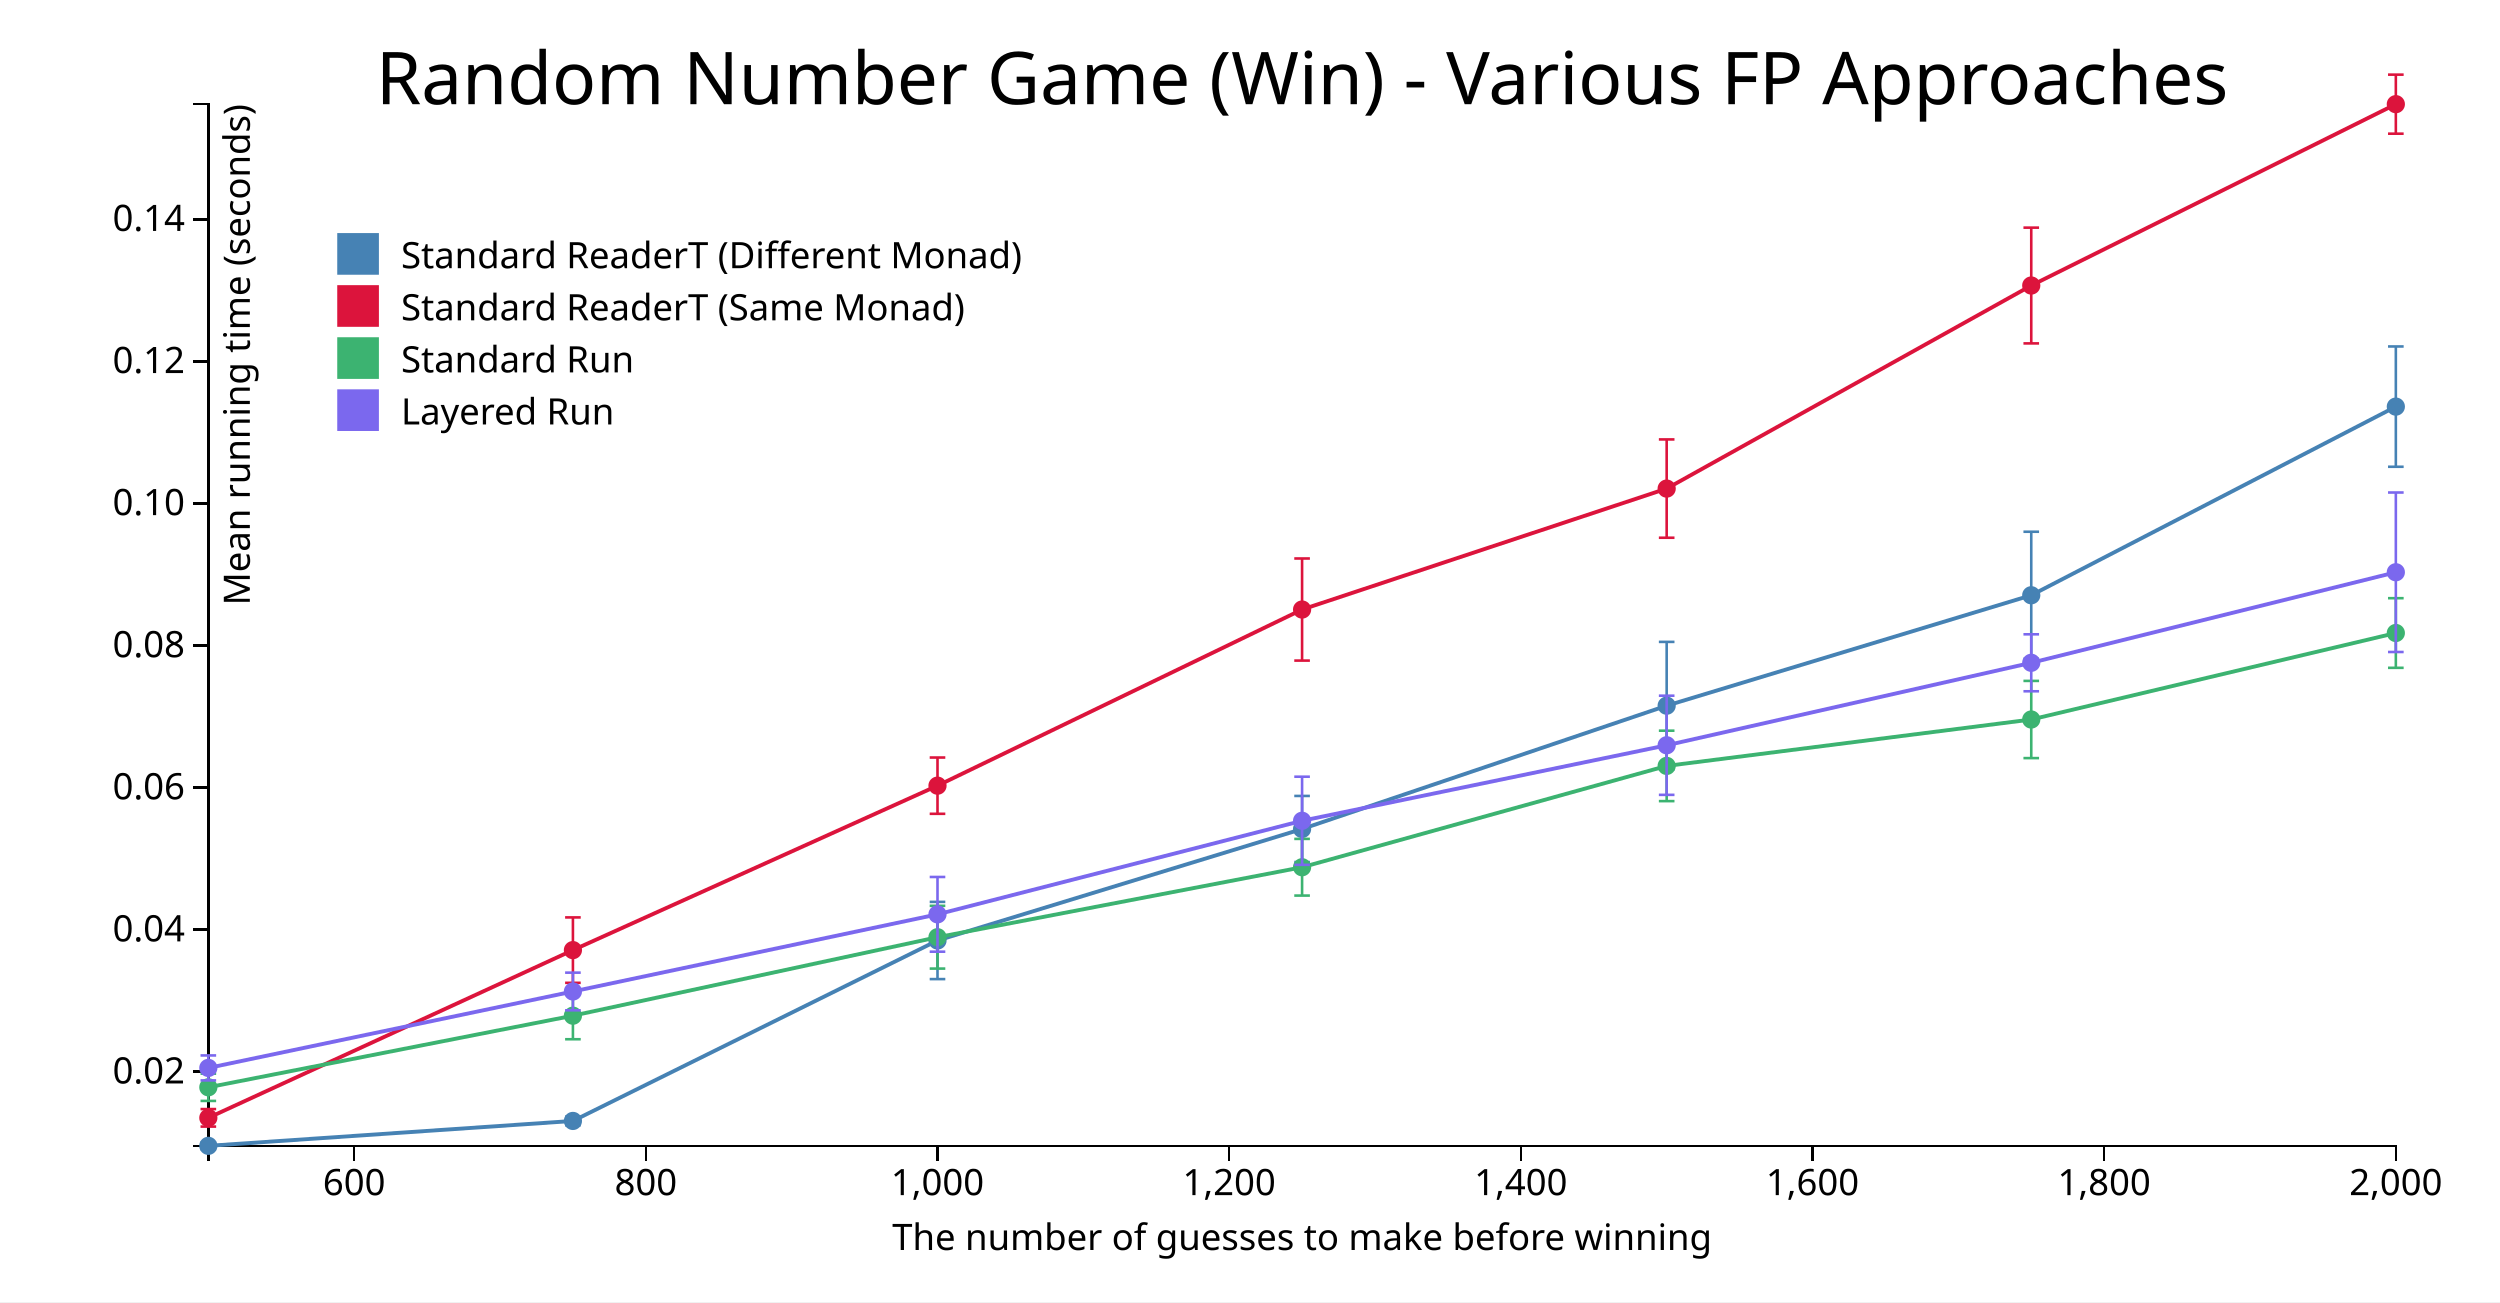
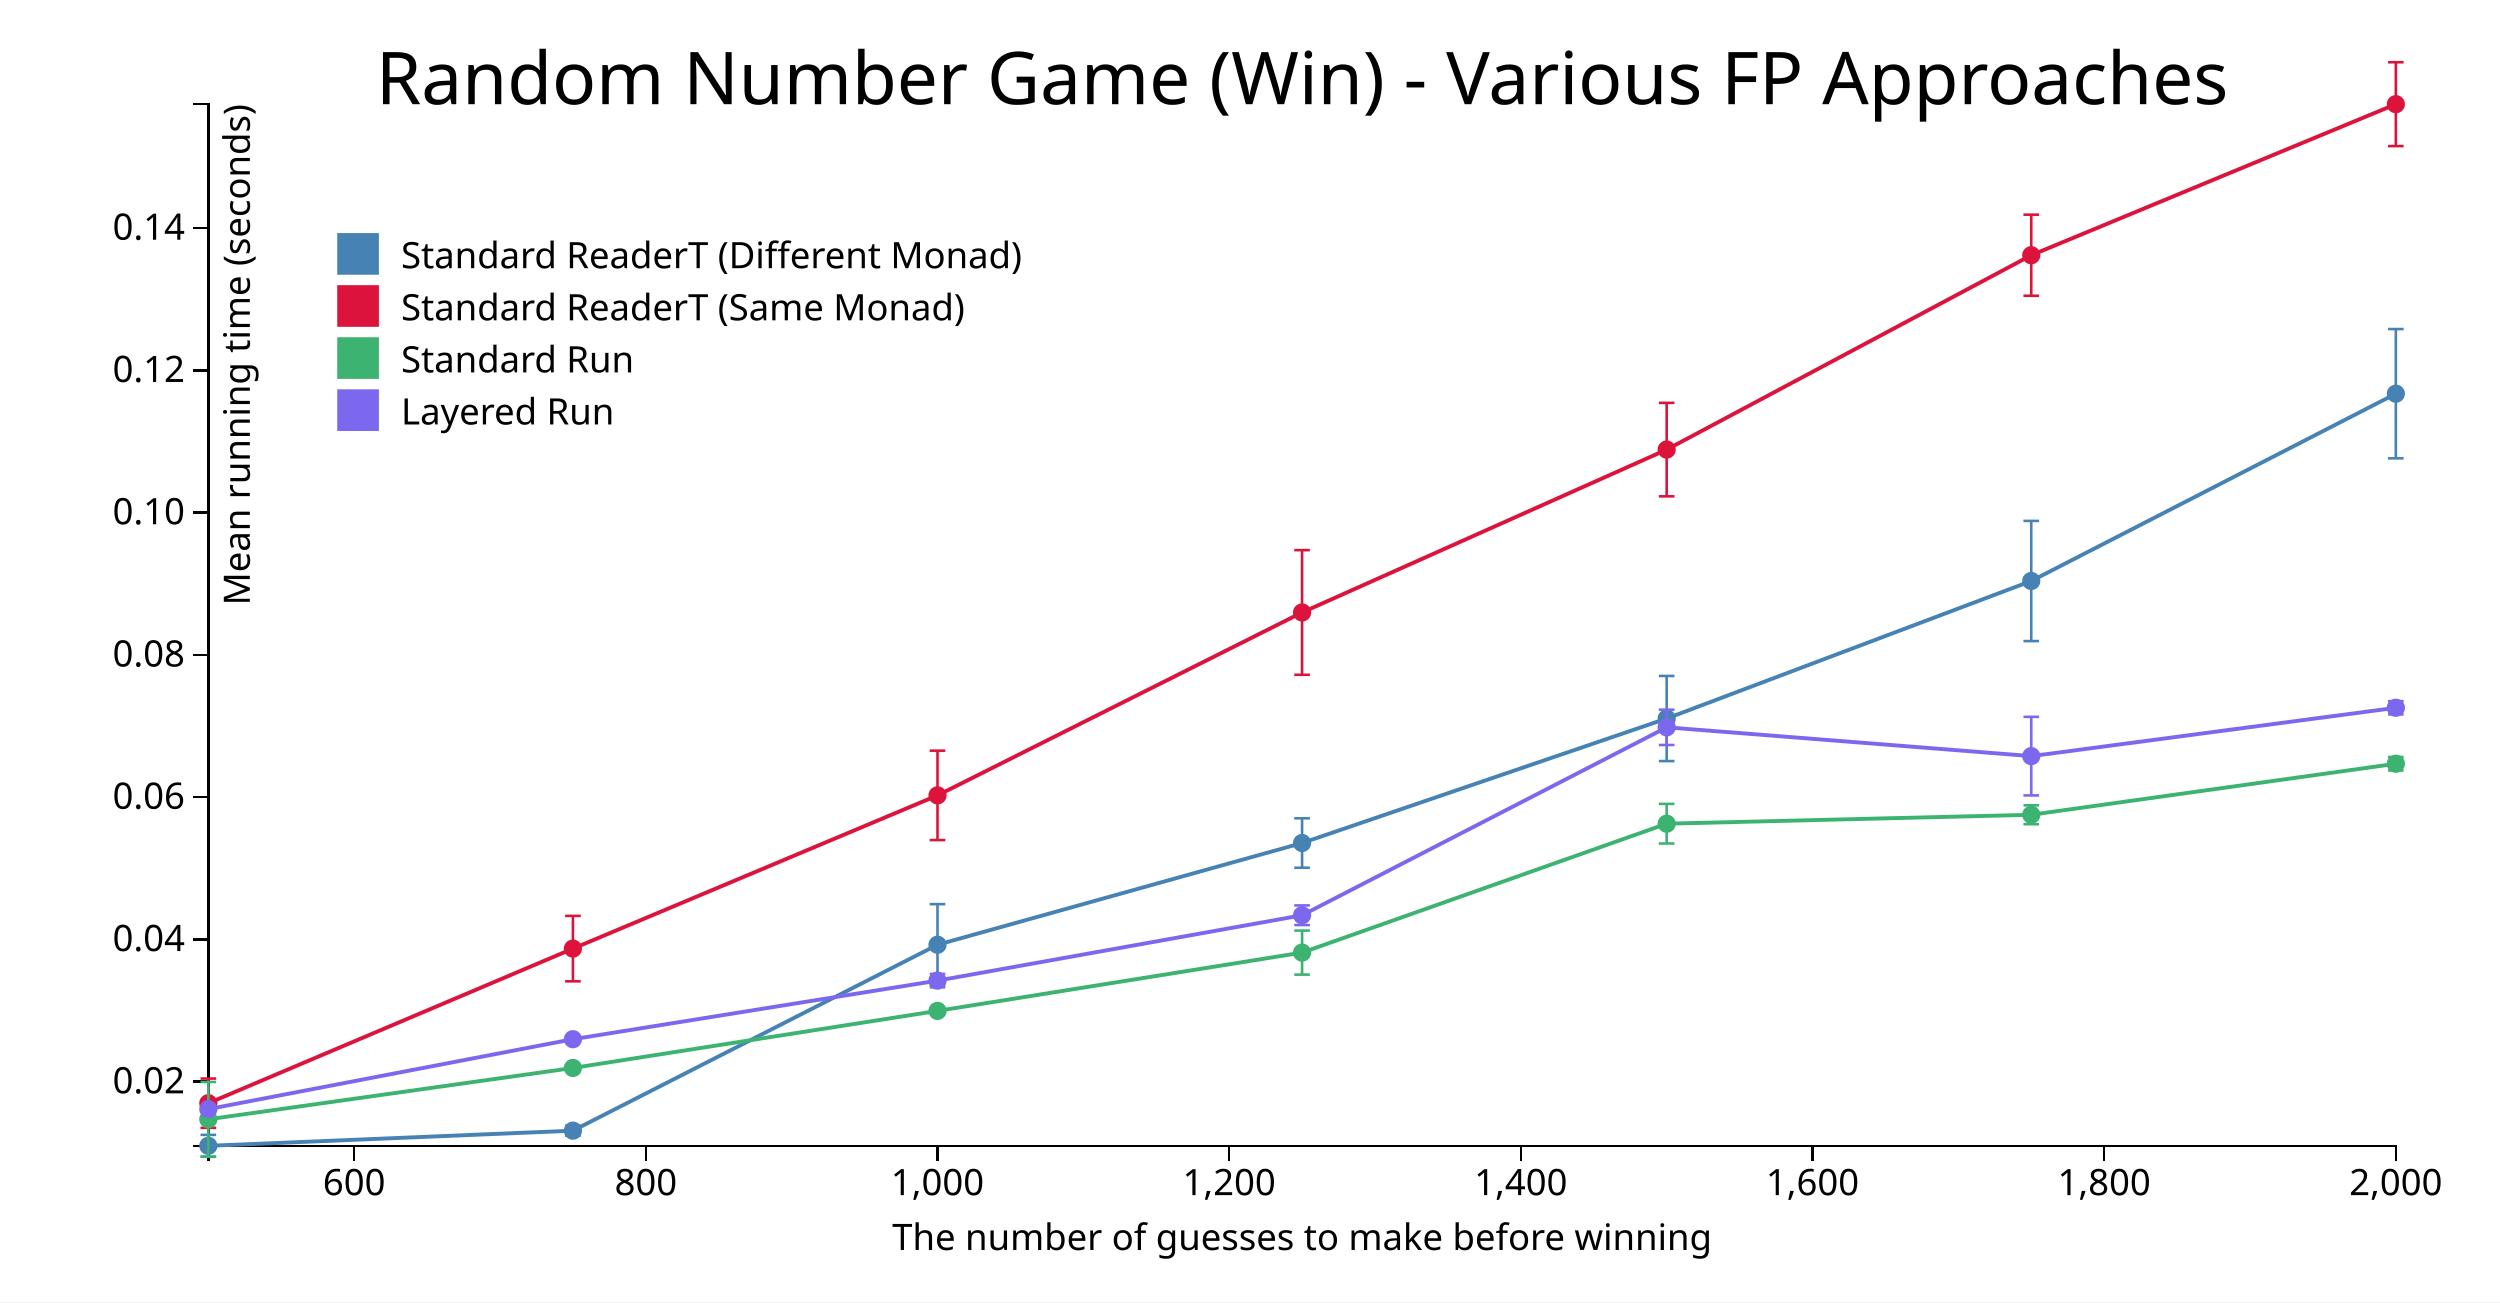
<svg xmlns="http://www.w3.org/2000/svg" width="960" height="500">
  <defs>
    <style type="text/css">
.background {
  fill: white;
}

text {
  font-size: 14px;
  font-family: sans-serif;
}

.axis-path,
.axis-line {
  fill: none;
  stroke: #000;
  stroke-width: 1px;
  shape-rendering: crispEdges;
}

.line {
  fill: none;
  stroke-width: 1.5px;
}

.data-series-0 {
  stroke: steelblue;
  fill: steelblue;
}

.data-series-1 {
  stroke: crimson;
  fill: crimson;
}

.data-series-2 {
  stroke: mediumseagreen;
  fill: mediumseagreen;
}

.data-series-3 {
  stroke: mediumslateblue;
  fill: mediumslateblue;
}

.data-series-4 {
  stroke: goldenrod;
  fill: goldenrod;
}

.error-bar {
  fill: none;
}
</style>
  </defs>
  <rect width="960" height="500" class="background" />
  <g transform="translate(80,40)">
    <g transform="translate(420, 0)">
      <text style="text-anchor: middle; font-size: 28px;">Random Number Game (Win) - Various FP Approaches</text>
    </g>
    <g class="x axis" transform="translate(0,400)">
      <g class="tick" style="opacity: 1;" transform="translate(56,0)">
        <line y2="6" x2="0" class="axis-line" />
        <text dy=".71em" style="text-anchor: middle;" y="9" x="0">600</text>
      </g>
      <g class="tick" style="opacity: 1;" transform="translate(168,0)">
        <line y2="6" x2="0" class="axis-line" />
        <text dy=".71em" style="text-anchor: middle;" y="9" x="0">800</text>
      </g>
      <g class="tick" style="opacity: 1;" transform="translate(280,0)">
        <line y2="6" x2="0" class="axis-line" />
        <text dy=".71em" style="text-anchor: middle;" y="9" x="0">1,000</text>
      </g>
      <g class="tick" style="opacity: 1;" transform="translate(392,0)">
        <line y2="6" x2="0" class="axis-line" />
        <text dy=".71em" style="text-anchor: middle;" y="9" x="0">1,200</text>
      </g>
      <g class="tick" style="opacity: 1;" transform="translate(504,0)">
        <line y2="6" x2="0" class="axis-line" />
        <text dy=".71em" style="text-anchor: middle;" y="9" x="0">1,400</text>
      </g>
      <g class="tick" style="opacity: 1;" transform="translate(616,0)">
        <line y2="6" x2="0" class="axis-line" />
        <text dy=".71em" style="text-anchor: middle;" y="9" x="0">1,600</text>
      </g>
      <g class="tick" style="opacity: 1;" transform="translate(728,0)">
        <line y2="6" x2="0" class="axis-line" />
        <text dy=".71em" style="text-anchor: middle;" y="9" x="0">1,800</text>
      </g>
      <g class="tick" style="opacity: 1;" transform="translate(840,0)">
        <line y2="6" x2="0" class="axis-line" />
        <text dy=".71em" style="text-anchor: middle;" y="9" x="0">2,000</text>
      </g>
      <path class="axis-path" d="M0,6V0H840V6" />
      <text x="420" y="40" style="text-anchor: middle;">The number of guesses to make before winning</text>
    </g>
    <g class="y axis">
-       <g class="tick" style="opacity: 1;" transform="translate(0,371.5719)">
+       <g class="tick" style="opacity: 1;" transform="translate(0,375.3535)">
        <line x2="-6" y2="0" class="axis-line" />
        <text dy=".32em" style="text-anchor: end;" x="-9" y="0">0.02</text>
      </g>
-       <g class="tick" style="opacity: 1;" transform="translate(0,317.0105)">
+       <g class="tick" style="opacity: 1;" transform="translate(0,320.7231)">
        <line x2="-6" y2="0" class="axis-line" />
        <text dy=".32em" style="text-anchor: end;" x="-9" y="0">0.04</text>
      </g>
-       <g class="tick" style="opacity: 1;" transform="translate(0,262.4491)">
+       <g class="tick" style="opacity: 1;" transform="translate(0,266.0926)">
        <line x2="-6" y2="0" class="axis-line" />
        <text dy=".32em" style="text-anchor: end;" x="-9" y="0">0.06</text>
      </g>
-       <g class="tick" style="opacity: 1;" transform="translate(0,207.8878)">
+       <g class="tick" style="opacity: 1;" transform="translate(0,211.4622)">
        <line x2="-6" y2="0" class="axis-line" />
        <text dy=".32em" style="text-anchor: end;" x="-9" y="0">0.08</text>
      </g>
-       <g class="tick" style="opacity: 1;" transform="translate(0,153.3264)">
+       <g class="tick" style="opacity: 1;" transform="translate(0,156.8318)">
        <line x2="-6" y2="0" class="axis-line" />
        <text dy=".32em" style="text-anchor: end;" x="-9" y="0">0.10</text>
      </g>
-       <g class="tick" style="opacity: 1;" transform="translate(0,98.765)">
+       <g class="tick" style="opacity: 1;" transform="translate(0,102.2013)">
        <line x2="-6" y2="0" class="axis-line" />
        <text dy=".32em" style="text-anchor: end;" x="-9" y="0">0.12</text>
      </g>
-       <g class="tick" style="opacity: 1;" transform="translate(0,44.20362)">
+       <g class="tick" style="opacity: 1;" transform="translate(0,47.57089)">
        <line x2="-6" y2="0" class="axis-line" />
        <text dy=".32em" style="text-anchor: end;" x="-9" y="0">0.14</text>
      </g>
      <path class="axis-path" d="M-6,0H0V400H-6" />
      <text transform="rotate(-90)" y="6" dy=".71em" style="text-anchor: end;">Mean running time (seconds)</text>
    </g>
    <g class="data-series-0">
      <circle cx="0" cy="400" r="3" />
-       <circle cx="140" cy="390.441" r="3" />
-       <circle cx="280" cy="321.148" r="3" />
-       <circle cx="420" cy="278.333" r="3" />
-       <circle cx="560" cy="230.979" r="3" />
-       <circle cx="700" cy="188.578" r="3" />
-       <circle cx="840" cy="116.14" r="3" />
-       <path class="error-bar" x="0" y="400" d="M 0 400 V 398.649 h -3 h 6 h -3 V 401.351 h -3 h 6" />
-       <path class="error-bar" x="140" y="390.441" d="M 140 390.441 V 388.767 h -3 h 6 h -3 V 392.115 h -3 h 6" />
-       <path class="error-bar" x="280" y="321.148" d="M 280 321.148 V 306.322 h -3 h 6 h -3 V 335.973 h -3 h 6" />
-       <path class="error-bar" x="420" y="278.333" d="M 420 278.333 V 265.641 h -3 h 6 h -3 V 291.025 h -3 h 6" />
-       <path class="error-bar" x="560" y="230.979" d="M 560 230.979 V 206.484 h -3 h 6 h -3 V 255.474 h -3 h 6" />
-       <path class="error-bar" x="700" y="188.578" d="M 700 188.578 V 164.189 h -3 h 6 h -3 V 212.968 h -3 h 6" />
-       <path class="error-bar" x="840" y="116.14" d="M 840 116.14 V 93.041 h -3 h 6 h -3 V 139.239 h -3 h 6" />
-       <path class="line" d="M0,400L140,390.441L280,321.148L420,278.333L560,230.979L700,188.578L840,116.14" />
+       <circle cx="140" cy="394.173" r="3" />
+       <circle cx="280" cy="322.78" r="3" />
+       <circle cx="420" cy="283.716" r="3" />
+       <circle cx="560" cy="235.905" r="3" />
+       <circle cx="700" cy="183.098" r="3" />
+       <circle cx="840" cy="111.178" r="3" />
+       <path class="error-bar" x="0" y="400" d="M 0 400 V 395.79 h -3 h 6 h -3 V 404.21 h -3 h 6" />
+       <path class="error-bar" x="140" y="394.173" d="M 140 394.173 V 392.221 h -3 h 6 h -3 V 396.126 h -3 h 6" />
+       <path class="error-bar" x="280" y="322.78" d="M 280 322.78 V 307.195 h -3 h 6 h -3 V 338.365 h -3 h 6" />
+       <path class="error-bar" x="420" y="283.716" d="M 420 283.716 V 274.222 h -3 h 6 h -3 V 293.21 h -3 h 6" />
+       <path class="error-bar" x="560" y="235.905" d="M 560 235.905 V 219.561 h -3 h 6 h -3 V 252.249 h -3 h 6" />
+       <path class="error-bar" x="700" y="183.098" d="M 700 183.098 V 160.024 h -3 h 6 h -3 V 206.173 h -3 h 6" />
+       <path class="error-bar" x="840" y="111.178" d="M 840 111.178 V 86.353 h -3 h 6 h -3 V 136.003 h -3 h 6" />
+       <path class="line" d="M0,400L140,394.173L280,322.78L420,283.716L560,235.905L700,183.098L840,111.178" />
    </g>
    <g class="data-series-1">
-       <circle cx="0" cy="389.246" r="3" />
-       <circle cx="140" cy="324.845" r="3" />
-       <circle cx="280" cy="261.696" r="3" />
-       <circle cx="420" cy="194.062" r="3" />
-       <circle cx="560" cy="147.615" r="3" />
-       <circle cx="700" cy="69.639" r="3" />
+       <circle cx="0" cy="383.63" r="3" />
+       <circle cx="140" cy="324.266" r="3" />
+       <circle cx="280" cy="265.425" r="3" />
+       <circle cx="420" cy="195.183" r="3" />
+       <circle cx="560" cy="132.642" r="3" />
+       <circle cx="700" cy="58.005" r="3" />
      <circle cx="840" cy="0" r="3" />
-       <path class="error-bar" x="0" y="389.246" d="M 0 389.246 V 385.884 h -3 h 6 h -3 V 392.608 h -3 h 6" />
-       <path class="error-bar" x="140" y="324.845" d="M 140 324.845 V 312.284 h -3 h 6 h -3 V 337.406 h -3 h 6" />
-       <path class="error-bar" x="280" y="261.696" d="M 280 261.696 V 250.891 h -3 h 6 h -3 V 272.502 h -3 h 6" />
-       <path class="error-bar" x="420" y="194.062" d="M 420 194.062 V 174.459 h -3 h 6 h -3 V 213.666 h -3 h 6" />
-       <path class="error-bar" x="560" y="147.615" d="M 560 147.615 V 128.739 h -3 h 6 h -3 V 166.491 h -3 h 6" />
-       <path class="error-bar" x="700" y="69.639" d="M 700 69.639 V 47.415 h -3 h 6 h -3 V 91.863 h -3 h 6" />
-       <path class="error-bar" x="840" y="0" d="M 840 0 V -11.336 h -3 h 6 h -3 V 11.336 h -3 h 6" />
-       <path class="line" d="M0,389.246L140,324.845L280,261.696L420,194.062L560,147.615L700,69.639L840,0" />
+       <path class="error-bar" x="0" y="383.63" d="M 0 383.63 V 374.163 h -3 h 6 h -3 V 393.097 h -3 h 6" />
+       <path class="error-bar" x="140" y="324.266" d="M 140 324.266 V 311.7 h -3 h 6 h -3 V 336.832 h -3 h 6" />
+       <path class="error-bar" x="280" y="265.425" d="M 280 265.425 V 248.257 h -3 h 6 h -3 V 282.593 h -3 h 6" />
+       <path class="error-bar" x="420" y="195.183" d="M 420 195.183 V 171.248 h -3 h 6 h -3 V 219.119 h -3 h 6" />
+       <path class="error-bar" x="560" y="132.642" d="M 560 132.642 V 114.697 h -3 h 6 h -3 V 150.588 h -3 h 6" />
+       <path class="error-bar" x="700" y="58.005" d="M 700 58.005 V 42.433 h -3 h 6 h -3 V 73.577 h -3 h 6" />
+       <path class="error-bar" x="840" y="0" d="M 840 0 V -16.098 h -3 h 6 h -3 V 16.098 h -3 h 6" />
+       <path class="line" d="M0,383.63L140,324.266L280,265.425L420,195.183L560,132.642L700,58.005L840,0" />
    </g>
    <g class="data-series-2">
-       <circle cx="0" cy="377.516" r="3" />
-       <circle cx="140" cy="350.021" r="3" />
-       <circle cx="280" cy="319.888" r="3" />
-       <circle cx="420" cy="293.018" r="3" />
-       <circle cx="560" cy="254.107" r="3" />
-       <circle cx="700" cy="236.289" r="3" />
-       <circle cx="840" cy="203.072" r="3" />
-       <path class="error-bar" x="0" y="377.516" d="M 0 377.516 V 372.278 h -3 h 6 h -3 V 382.753 h -3 h 6" />
-       <path class="error-bar" x="140" y="350.021" d="M 140 350.021 V 340.975 h -3 h 6 h -3 V 359.066 h -3 h 6" />
-       <path class="error-bar" x="280" y="319.888" d="M 280 319.888 V 307.837 h -3 h 6 h -3 V 331.938 h -3 h 6" />
-       <path class="error-bar" x="420" y="293.018" d="M 420 293.018 V 282.135 h -3 h 6 h -3 V 303.902 h -3 h 6" />
-       <path class="error-bar" x="560" y="254.107" d="M 560 254.107 V 240.582 h -3 h 6 h -3 V 267.631 h -3 h 6" />
-       <path class="error-bar" x="700" y="236.289" d="M 700 236.289 V 221.466 h -3 h 6 h -3 V 251.112 h -3 h 6" />
-       <path class="error-bar" x="840" y="203.072" d="M 840 203.072 V 189.704 h -3 h 6 h -3 V 216.441 h -3 h 6" />
-       <path class="line" d="M0,377.516L140,350.021L280,319.888L420,293.018L560,254.107L700,236.289L840,203.072" />
+       <circle cx="0" cy="389.797" r="3" />
+       <circle cx="140" cy="370.091" r="3" />
+       <circle cx="280" cy="348.183" r="3" />
+       <circle cx="420" cy="325.797" r="3" />
+       <circle cx="560" cy="276.298" r="3" />
+       <circle cx="700" cy="272.865" r="3" />
+       <circle cx="840" cy="253.274" r="3" />
+       <path class="error-bar" x="0" y="389.797" d="M 0 389.797 V 375.484 h -3 h 6 h -3 V 404.11 h -3 h 6" />
+       <path class="error-bar" x="140" y="370.091" d="M 140 370.091 V 369.101 h -3 h 6 h -3 V 371.081 h -3 h 6" />
+       <path class="error-bar" x="280" y="348.183" d="M 280 348.183 V 347.179 h -3 h 6 h -3 V 349.187 h -3 h 6" />
+       <path class="error-bar" x="420" y="325.797" d="M 420 325.797 V 317.344 h -3 h 6 h -3 V 334.25 h -3 h 6" />
+       <path class="error-bar" x="560" y="276.298" d="M 560 276.298 V 268.692 h -3 h 6 h -3 V 283.905 h -3 h 6" />
+       <path class="error-bar" x="700" y="272.865" d="M 700 272.865 V 269.237 h -3 h 6 h -3 V 276.493 h -3 h 6" />
+       <path class="error-bar" x="840" y="253.274" d="M 840 253.274 V 250.683 h -3 h 6 h -3 V 255.864 h -3 h 6" />
+       <path class="line" d="M0,389.797L140,370.091L280,348.183L420,325.797L560,276.298L700,272.865L840,253.274" />
    </g>
    <g class="data-series-3">
-       <circle cx="0" cy="370.082" r="3" />
-       <circle cx="140" cy="340.725" r="3" />
-       <circle cx="280" cy="311.103" r="3" />
-       <circle cx="420" cy="275.177" r="3" />
-       <circle cx="560" cy="246.183" r="3" />
-       <circle cx="700" cy="214.511" r="3" />
-       <circle cx="840" cy="179.746" r="3" />
-       <path class="error-bar" x="0" y="370.082" d="M 0 370.082 V 365.286 h -3 h 6 h -3 V 374.877 h -3 h 6" />
-       <path class="error-bar" x="140" y="340.725" d="M 140 340.725 V 333.497 h -3 h 6 h -3 V 347.953 h -3 h 6" />
-       <path class="error-bar" x="280" y="311.103" d="M 280 311.103 V 296.757 h -3 h 6 h -3 V 325.449 h -3 h 6" />
-       <path class="error-bar" x="420" y="275.177" d="M 420 275.177 V 258.256 h -3 h 6 h -3 V 292.097 h -3 h 6" />
-       <path class="error-bar" x="560" y="246.183" d="M 560 246.183 V 227.145 h -3 h 6 h -3 V 265.221 h -3 h 6" />
-       <path class="error-bar" x="700" y="214.511" d="M 700 214.511 V 203.572 h -3 h 6 h -3 V 225.449 h -3 h 6" />
-       <path class="error-bar" x="840" y="179.746" d="M 840 179.746 V 149.125 h -3 h 6 h -3 V 210.366 h -3 h 6" />
-       <path class="line" d="M0,370.082L140,340.725L280,311.103L420,275.177L560,246.183L700,214.511L840,179.746" />
+       <circle cx="0" cy="385.895" r="3" />
+       <circle cx="140" cy="359.051" r="3" />
+       <circle cx="280" cy="336.555" r="3" />
+       <circle cx="420" cy="311.454" r="3" />
+       <circle cx="560" cy="239.296" r="3" />
+       <circle cx="700" cy="250.354" r="3" />
+       <circle cx="840" cy="231.783" r="3" />
+       <path class="error-bar" x="0" y="385.895" d="M 0 385.895 V 385.091 h -3 h 6 h -3 V 386.7 h -3 h 6" />
+       <path class="error-bar" x="140" y="359.051" d="M 140 359.051 V 358.123 h -3 h 6 h -3 V 359.98 h -3 h 6" />
+       <path class="error-bar" x="280" y="336.555" d="M 280 336.555 V 333.985 h -3 h 6 h -3 V 339.124 h -3 h 6" />
+       <path class="error-bar" x="420" y="311.454" d="M 420 311.454 V 307.682 h -3 h 6 h -3 V 315.226 h -3 h 6" />
+       <path class="error-bar" x="560" y="239.296" d="M 560 239.296 V 232.513 h -3 h 6 h -3 V 246.079 h -3 h 6" />
+       <path class="error-bar" x="700" y="250.354" d="M 700 250.354 V 235.268 h -3 h 6 h -3 V 265.44 h -3 h 6" />
+       <path class="error-bar" x="840" y="231.783" d="M 840 231.783 V 229.25 h -3 h 6 h -3 V 234.315 h -3 h 6" />
+       <path class="line" d="M0,385.895L140,359.051L280,336.555L420,311.454L560,239.296L700,250.354L840,231.783" />
    </g>
    <g class="legend" transform="translate(50, 50)">
      <rect x="0" y="0" width="15" height="15" class="data-series-0" />
      <rect x="0" y="20" width="15" height="15" class="data-series-1" />
      <rect x="0" y="40" width="15" height="15" class="data-series-2" />
      <rect x="0" y="60" width="15" height="15" class="data-series-3" />
      <text x="24" y="13">Standard ReaderT (Different Monad)</text>
      <text x="24" y="33">Standard ReaderT (Same Monad)</text>
      <text x="24" y="53">Standard Run</text>
      <text x="24" y="73">Layered Run</text>
    </g>
  </g>
</svg>
